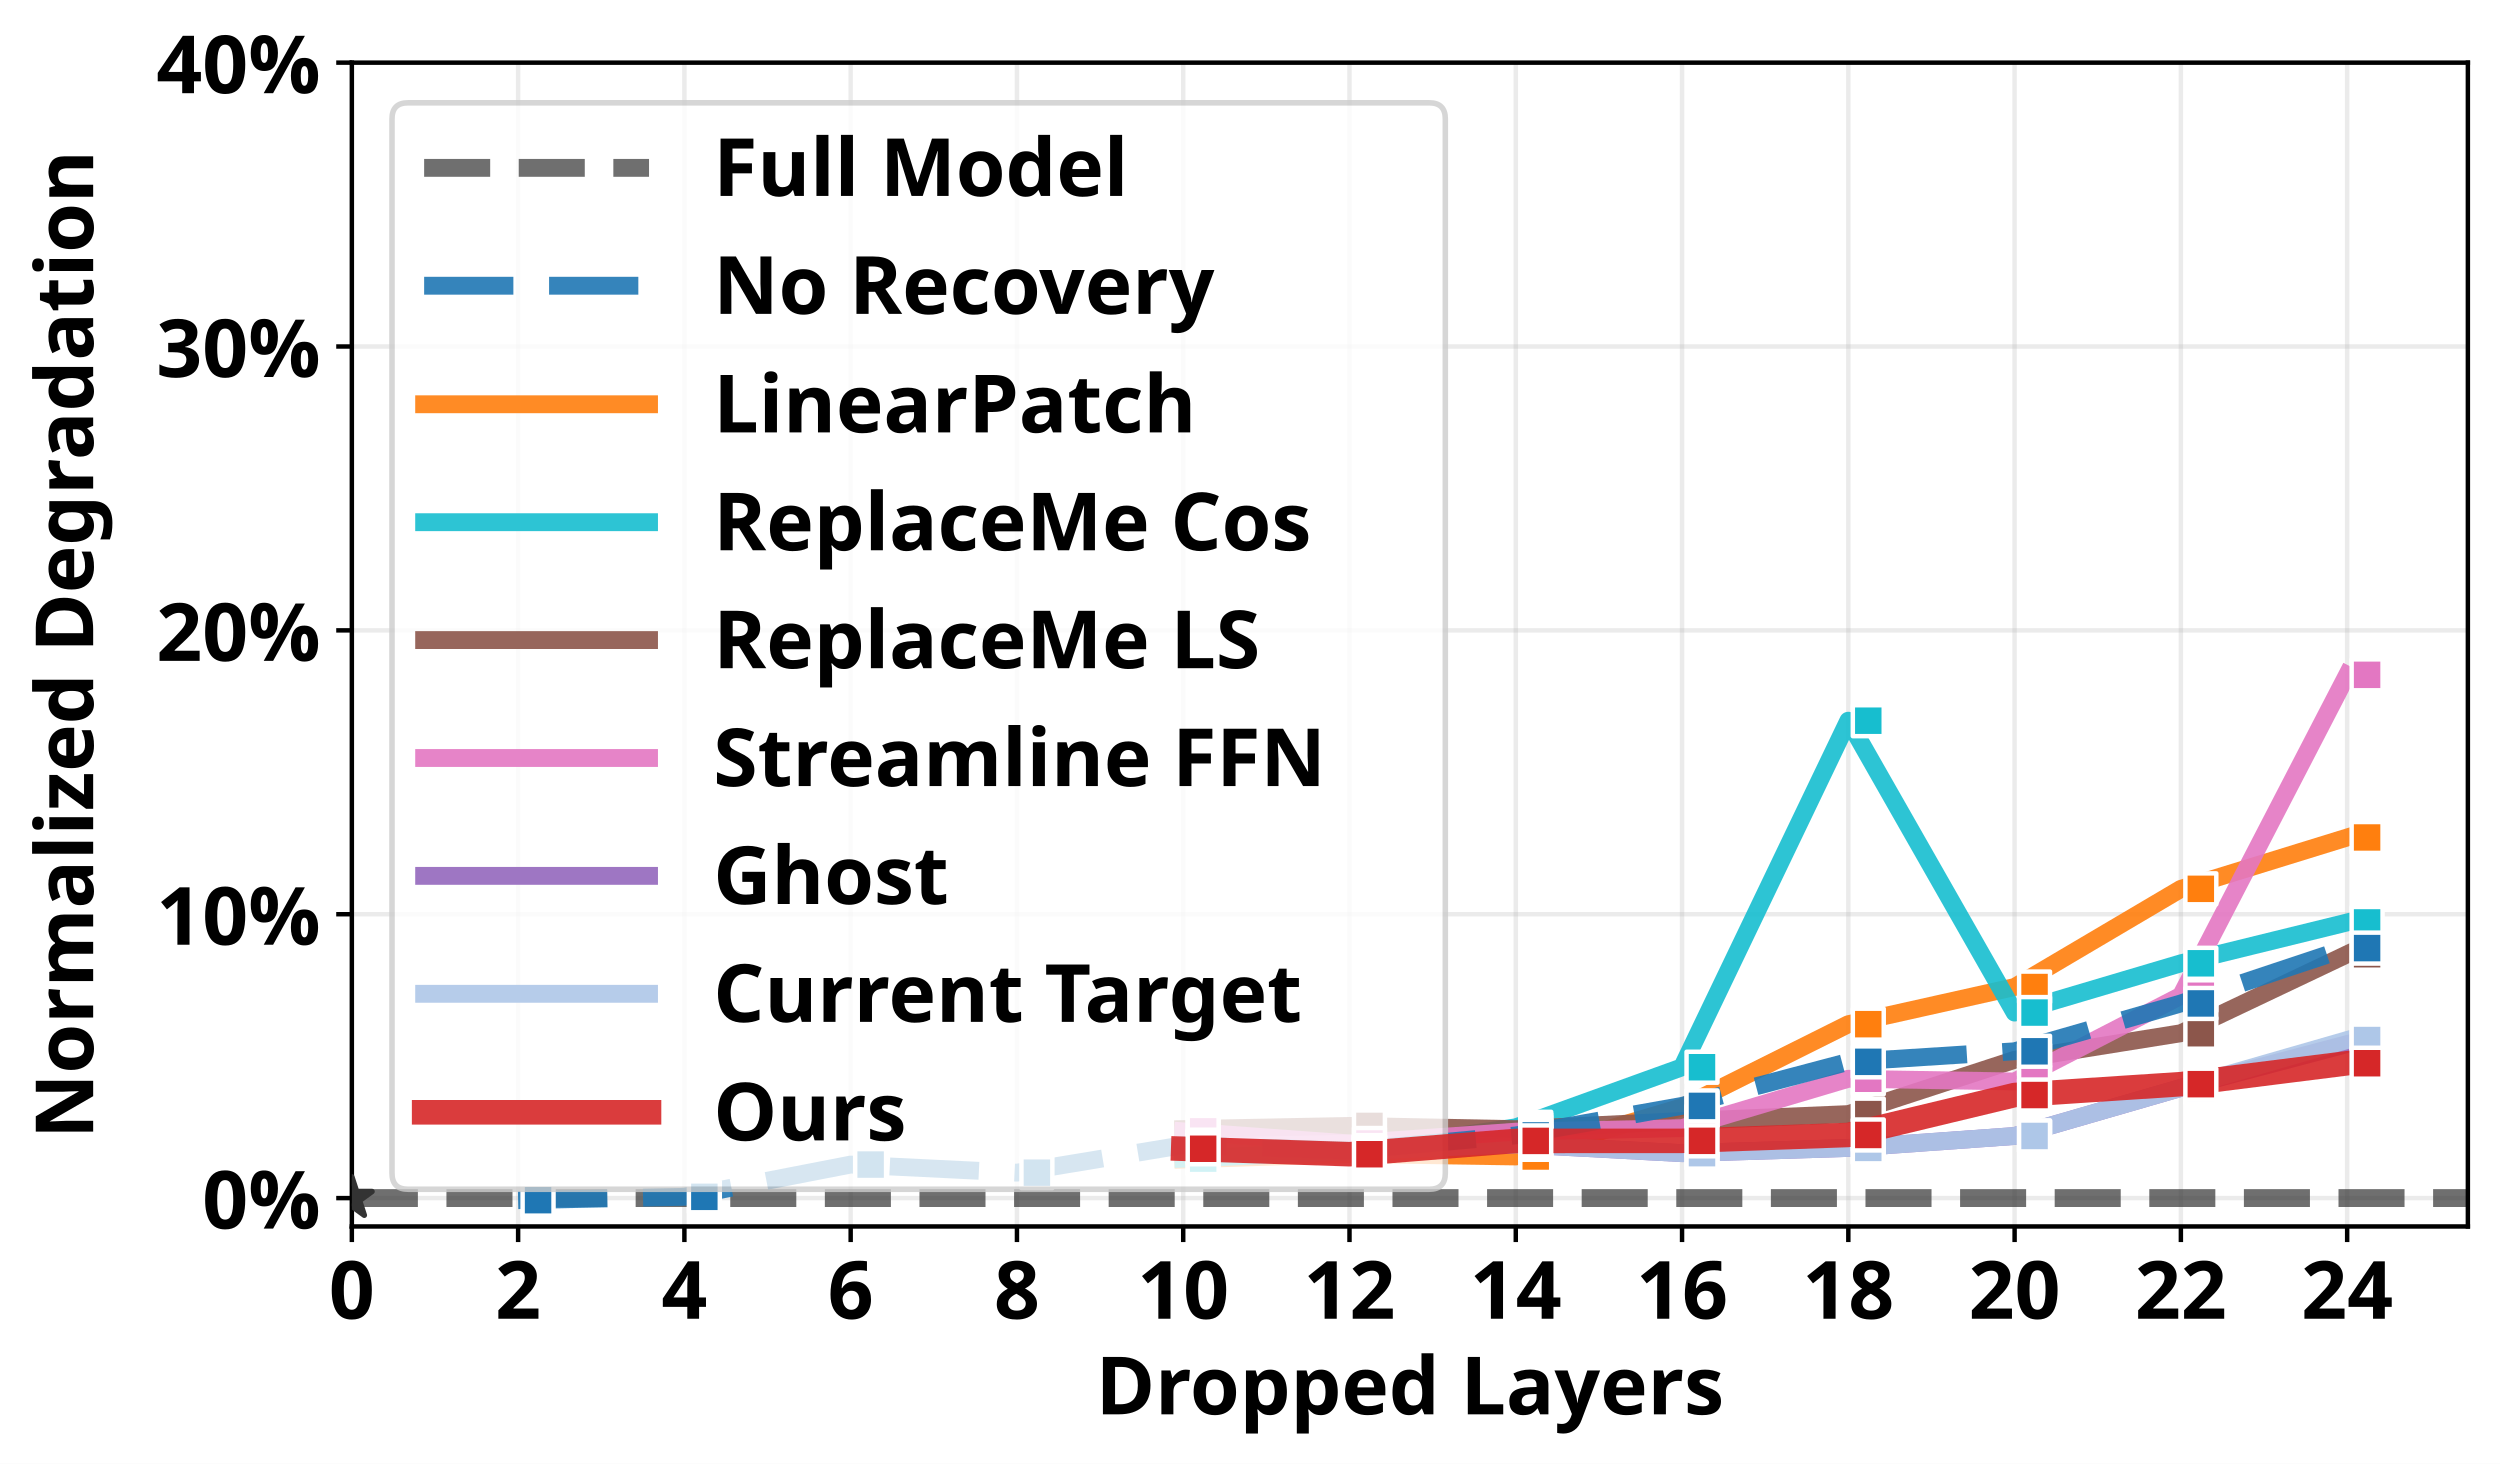
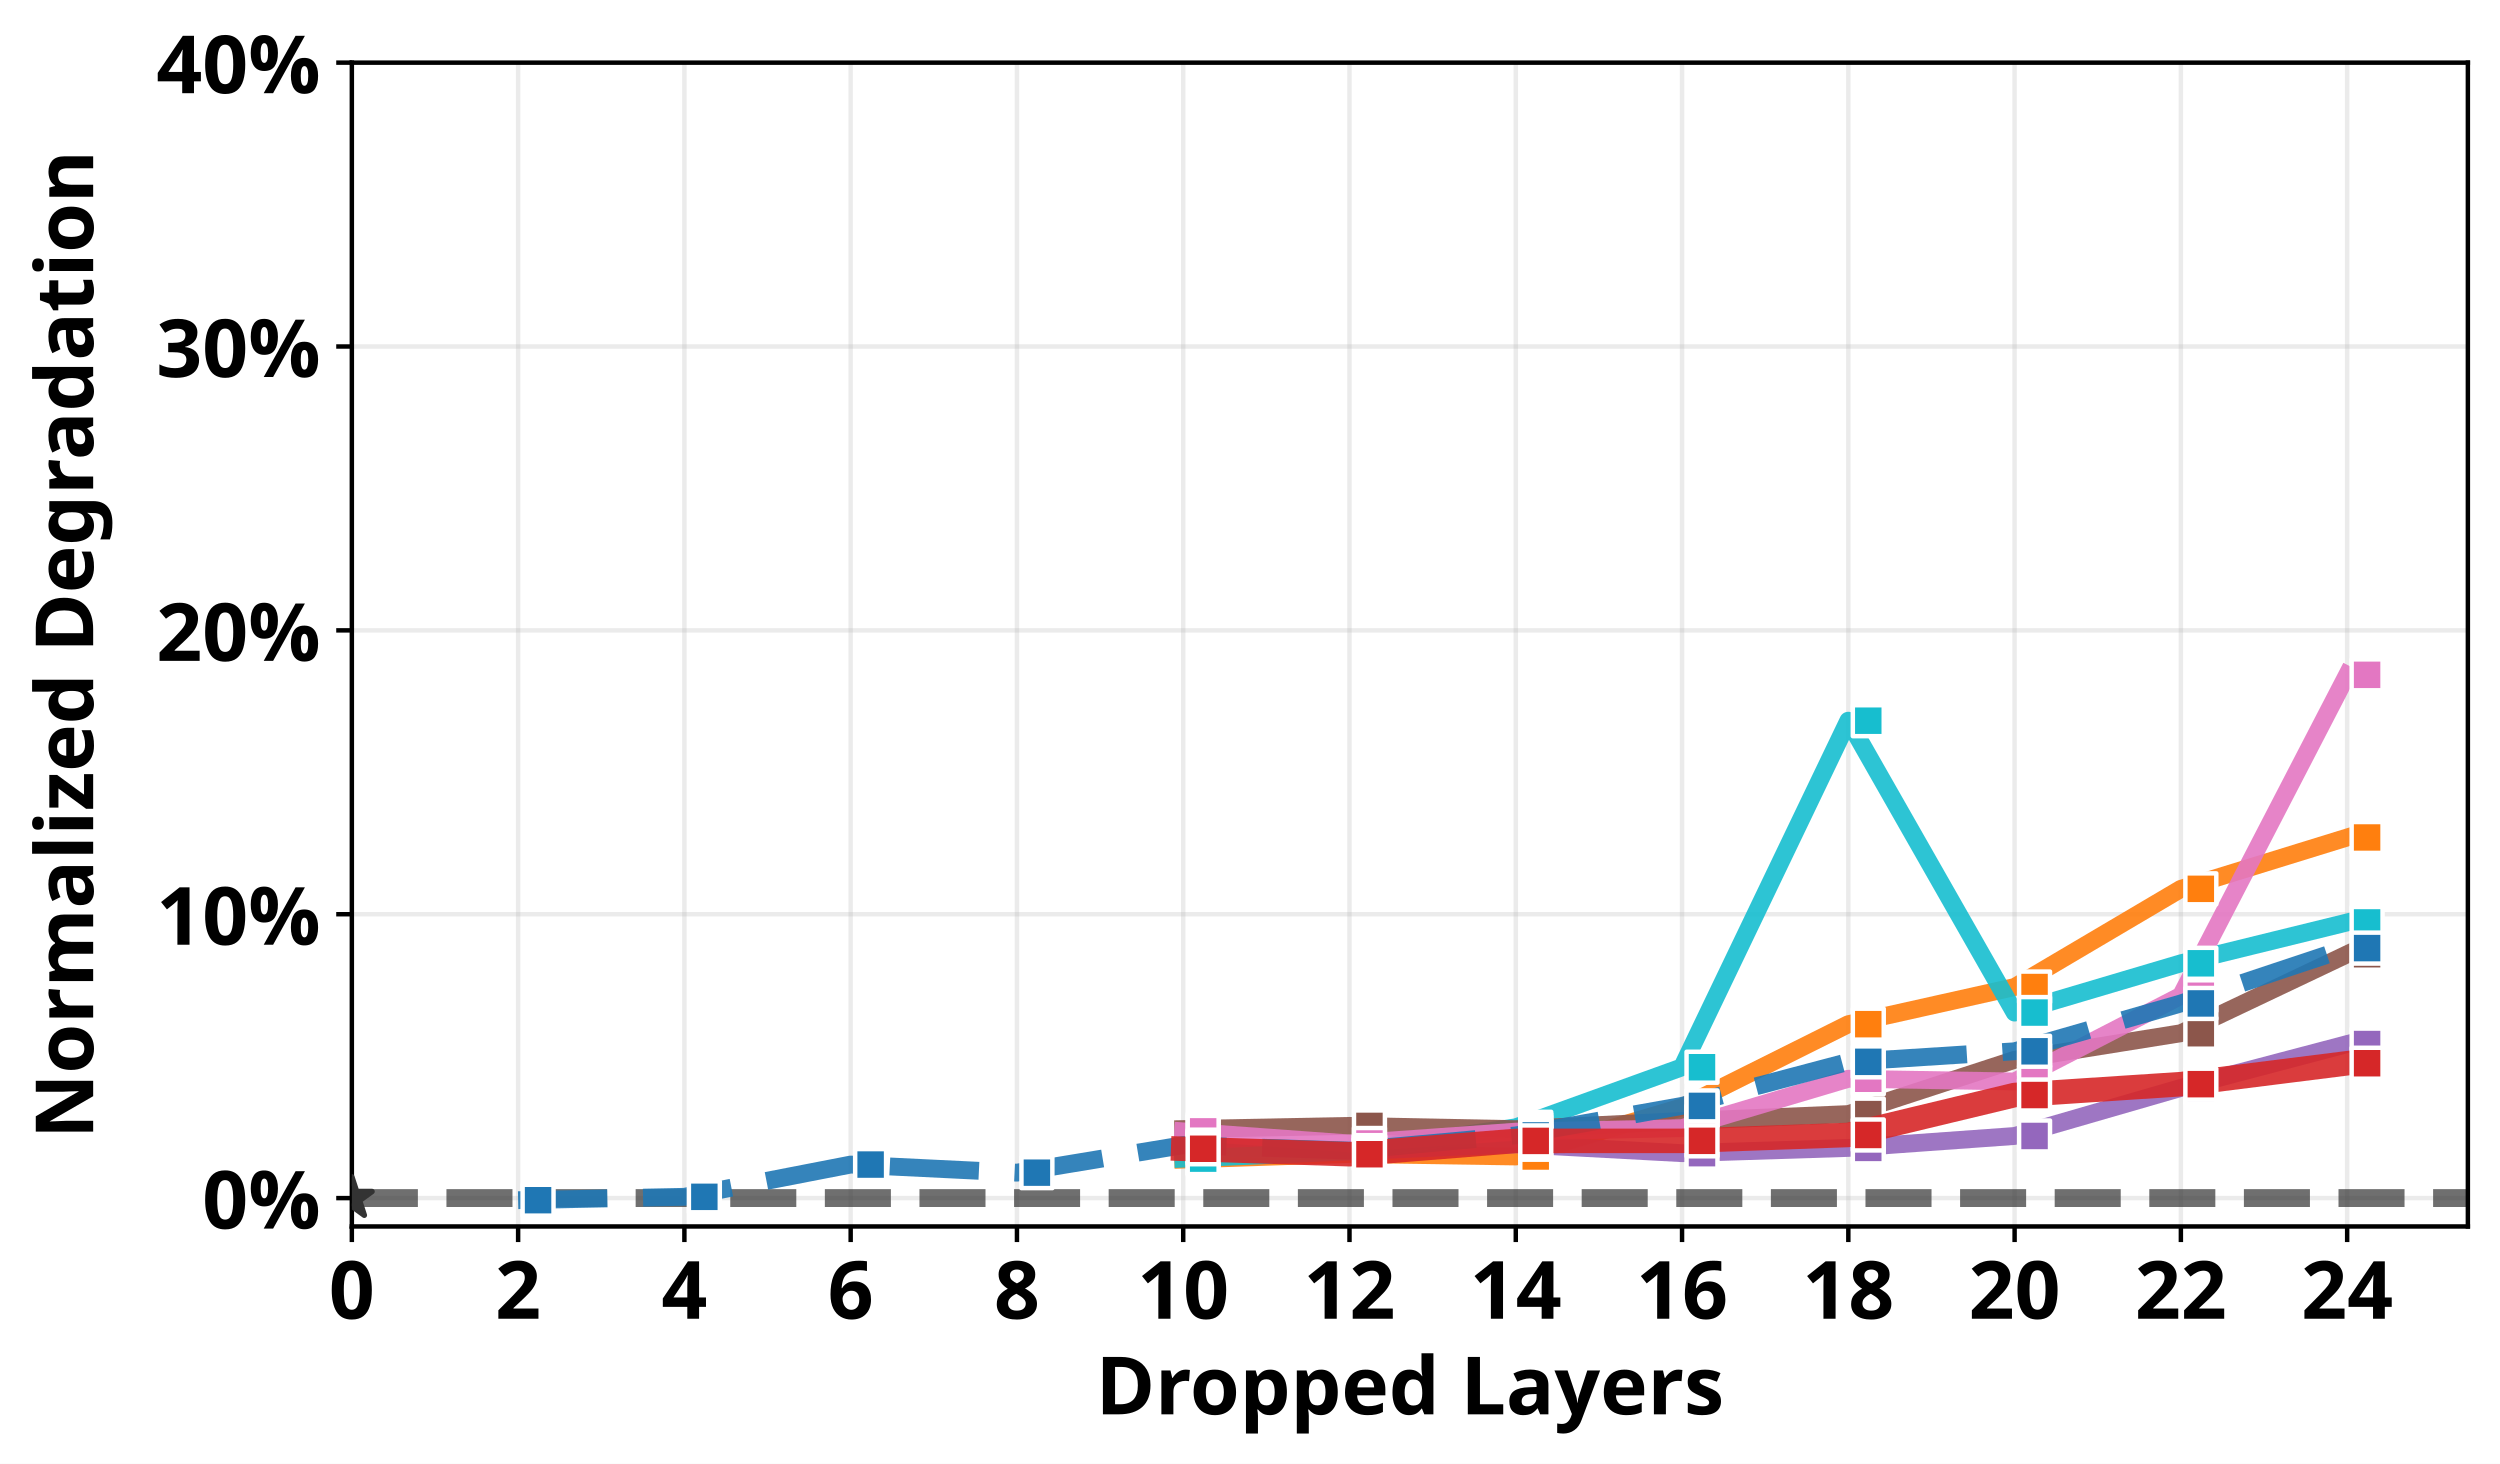
<svg xmlns="http://www.w3.org/2000/svg" xmlns:xlink="http://www.w3.org/1999/xlink" width="560.238pt" height="328.026pt" viewBox="0 0 560.238 328.026" version="1.1">
  <defs>
    <style type="text/css">*{stroke-linejoin: round; stroke-linecap: butt}</style>
  </defs>
  <g id="figure_1">
    <g id="patch_1">
      <path d="M 0 328.026  L 560.238 328.026  L 560.238 0  L 0 0  z " style="fill: #ffffff" />
    </g>
    <g id="axes_1">
      <g id="patch_2">
        <path d="M 78.846 274.844  L 553.038 274.844  L 553.038 14.039  L 78.846 14.039  z " style="fill: #ffffff" />
      </g>
      <g id="matplotlib.axis_1">
        <g id="xtick_1">
          <g id="line2d_1">
            <path d="M 78.846 274.844  L 78.846 14.039  " clip-path="url(#p412090cc4a)" style="fill: none; stroke: #b0b0b0; stroke-opacity: 0.25; stroke-linecap: square" />
          </g>
          <g id="line2d_2">
            <defs>
              <path id="ma347f9711c" d="M 0 0  L 0 3.5  " style="stroke: #000000" />
            </defs>
            <g>
              <use xlink:href="#ma347f9711c" x="78.846" y="274.844" style="stroke: #000000" />
            </g>
          </g>
          <g id="text_1">
            <text style="font: 700 18px 'sans-serif'; text-anchor: middle" x="78.846" y="295.521" transform="rotate(-0, 78.84594, 295.5214)">0</text>
          </g>
        </g>
        <g id="xtick_2">
          <g id="line2d_3">
            <path d="M 116.108 274.844  L 116.108 14.039  " clip-path="url(#p412090cc4a)" style="fill: none; stroke: #b0b0b0; stroke-opacity: 0.25; stroke-linecap: square" />
          </g>
          <g id="line2d_4">
            <g>
              <use xlink:href="#ma347f9711c" x="116.108" y="274.844" style="stroke: #000000" />
            </g>
          </g>
          <g id="text_2">
            <text style="font: 700 18px 'sans-serif'; text-anchor: middle" x="116.108" y="295.521" transform="rotate(-0, 116.1076, 295.5214)">2</text>
          </g>
        </g>
        <g id="xtick_3">
          <g id="line2d_5">
            <path d="M 153.369 274.844  L 153.369 14.039  " clip-path="url(#p412090cc4a)" style="fill: none; stroke: #b0b0b0; stroke-opacity: 0.25; stroke-linecap: square" />
          </g>
          <g id="line2d_6">
            <g>
              <use xlink:href="#ma347f9711c" x="153.369" y="274.844" style="stroke: #000000" />
            </g>
          </g>
          <g id="text_3">
            <text style="font: 700 18px 'sans-serif'; text-anchor: middle" x="153.369" y="295.521" transform="rotate(-0, 153.3693, 295.5214)">4</text>
          </g>
        </g>
        <g id="xtick_4">
          <g id="line2d_7">
            <path d="M 190.631 274.844  L 190.631 14.039  " clip-path="url(#p412090cc4a)" style="fill: none; stroke: #b0b0b0; stroke-opacity: 0.25; stroke-linecap: square" />
          </g>
          <g id="line2d_8">
            <g>
              <use xlink:href="#ma347f9711c" x="190.631" y="274.844" style="stroke: #000000" />
            </g>
          </g>
          <g id="text_4">
            <text style="font: 700 18px 'sans-serif'; text-anchor: middle" x="190.631" y="295.521" transform="rotate(-0, 190.6309, 295.5214)">6</text>
          </g>
        </g>
        <g id="xtick_5">
          <g id="line2d_9">
            <path d="M 227.893 274.844  L 227.893 14.039  " clip-path="url(#p412090cc4a)" style="fill: none; stroke: #b0b0b0; stroke-opacity: 0.25; stroke-linecap: square" />
          </g>
          <g id="line2d_10">
            <g>
              <use xlink:href="#ma347f9711c" x="227.893" y="274.844" style="stroke: #000000" />
            </g>
          </g>
          <g id="text_5">
            <text style="font: 700 18px 'sans-serif'; text-anchor: middle" x="227.893" y="295.521" transform="rotate(-0, 227.8926, 295.5214)">8</text>
          </g>
        </g>
        <g id="xtick_6">
          <g id="line2d_11">
            <path d="M 265.154 274.844  L 265.154 14.039  " clip-path="url(#p412090cc4a)" style="fill: none; stroke: #b0b0b0; stroke-opacity: 0.25; stroke-linecap: square" />
          </g>
          <g id="line2d_12">
            <g>
              <use xlink:href="#ma347f9711c" x="265.154" y="274.844" style="stroke: #000000" />
            </g>
          </g>
          <g id="text_6">
            <text style="font: 700 18px 'sans-serif'; text-anchor: middle" x="265.154" y="295.521" transform="rotate(-0, 265.1543, 295.5214)">10</text>
          </g>
        </g>
        <g id="xtick_7">
          <g id="line2d_13">
            <path d="M 302.416 274.844  L 302.416 14.039  " clip-path="url(#p412090cc4a)" style="fill: none; stroke: #b0b0b0; stroke-opacity: 0.25; stroke-linecap: square" />
          </g>
          <g id="line2d_14">
            <g>
              <use xlink:href="#ma347f9711c" x="302.416" y="274.844" style="stroke: #000000" />
            </g>
          </g>
          <g id="text_7">
            <text style="font: 700 18px 'sans-serif'; text-anchor: middle" x="302.416" y="295.521" transform="rotate(-0, 302.416, 295.5214)">12</text>
          </g>
        </g>
        <g id="xtick_8">
          <g id="line2d_15">
            <path d="M 339.678 274.844  L 339.678 14.039  " clip-path="url(#p412090cc4a)" style="fill: none; stroke: #b0b0b0; stroke-opacity: 0.25; stroke-linecap: square" />
          </g>
          <g id="line2d_16">
            <g>
              <use xlink:href="#ma347f9711c" x="339.678" y="274.844" style="stroke: #000000" />
            </g>
          </g>
          <g id="text_8">
            <text style="font: 700 18px 'sans-serif'; text-anchor: middle" x="339.678" y="295.521" transform="rotate(-0, 339.6776, 295.5214)">14</text>
          </g>
        </g>
        <g id="xtick_9">
          <g id="line2d_17">
            <path d="M 376.939 274.844  L 376.939 14.039  " clip-path="url(#p412090cc4a)" style="fill: none; stroke: #b0b0b0; stroke-opacity: 0.25; stroke-linecap: square" />
          </g>
          <g id="line2d_18">
            <g>
              <use xlink:href="#ma347f9711c" x="376.939" y="274.844" style="stroke: #000000" />
            </g>
          </g>
          <g id="text_9">
            <text style="font: 700 18px 'sans-serif'; text-anchor: middle" x="376.939" y="295.521" transform="rotate(-0, 376.9393, 295.5214)">16</text>
          </g>
        </g>
        <g id="xtick_10">
          <g id="line2d_19">
            <path d="M 414.201 274.844  L 414.201 14.039  " clip-path="url(#p412090cc4a)" style="fill: none; stroke: #b0b0b0; stroke-opacity: 0.25; stroke-linecap: square" />
          </g>
          <g id="line2d_20">
            <g>
              <use xlink:href="#ma347f9711c" x="414.201" y="274.844" style="stroke: #000000" />
            </g>
          </g>
          <g id="text_10">
            <text style="font: 700 18px 'sans-serif'; text-anchor: middle" x="414.201" y="295.521" transform="rotate(-0, 414.201, 295.5214)">18</text>
          </g>
        </g>
        <g id="xtick_11">
          <g id="line2d_21">
            <path d="M 451.463 274.844  L 451.463 14.039  " clip-path="url(#p412090cc4a)" style="fill: none; stroke: #b0b0b0; stroke-opacity: 0.25; stroke-linecap: square" />
          </g>
          <g id="line2d_22">
            <g>
              <use xlink:href="#ma347f9711c" x="451.463" y="274.844" style="stroke: #000000" />
            </g>
          </g>
          <g id="text_11">
            <text style="font: 700 18px 'sans-serif'; text-anchor: middle" x="451.463" y="295.521" transform="rotate(-0, 451.4626, 295.5214)">20</text>
          </g>
        </g>
        <g id="xtick_12">
          <g id="line2d_23">
            <path d="M 488.724 274.844  L 488.724 14.039  " clip-path="url(#p412090cc4a)" style="fill: none; stroke: #b0b0b0; stroke-opacity: 0.25; stroke-linecap: square" />
          </g>
          <g id="line2d_24">
            <g>
              <use xlink:href="#ma347f9711c" x="488.724" y="274.844" style="stroke: #000000" />
            </g>
          </g>
          <g id="text_12">
            <text style="font: 700 18px 'sans-serif'; text-anchor: middle" x="488.724" y="295.521" transform="rotate(-0, 488.7243, 295.5214)">22</text>
          </g>
        </g>
        <g id="xtick_13">
          <g id="line2d_25">
            <path d="M 525.986 274.844  L 525.986 14.039  " clip-path="url(#p412090cc4a)" style="fill: none; stroke: #b0b0b0; stroke-opacity: 0.25; stroke-linecap: square" />
          </g>
          <g id="line2d_26">
            <g>
              <use xlink:href="#ma347f9711c" x="525.986" y="274.844" style="stroke: #000000" />
            </g>
          </g>
          <g id="text_13">
            <text style="font: 700 18px 'sans-serif'; text-anchor: middle" x="525.986" y="295.521" transform="rotate(-0, 525.986, 295.5214)">24</text>
          </g>
        </g>
        <g id="text_14">
          <text style="font: 700 18px 'sans-serif'; text-anchor: middle" x="315.942" y="316.942" transform="rotate(-0, 315.9419, 316.942)">Dropped Layers</text>
        </g>
      </g>
      <g id="matplotlib.axis_2">
        <g id="ytick_1">
          <g id="line2d_27">
            <path d="M 78.846 268.483  L 553.038 268.483  " clip-path="url(#p412090cc4a)" style="fill: none; stroke: #b0b0b0; stroke-opacity: 0.25; stroke-linecap: square" />
          </g>
          <g id="line2d_28">
            <defs>
              <path id="m7d3bba7b47" d="M 0 0  L -3.5 0  " style="stroke: #000000" />
            </defs>
            <g>
              <use xlink:href="#m7d3bba7b47" x="78.846" y="268.483" style="stroke: #000000" />
            </g>
          </g>
          <g id="text_15">
            <text style="font: 700 18px 'sans-serif'; text-anchor: end" x="71.846" y="275.322" transform="rotate(-0, 71.84594, 275.322)">0%</text>
          </g>
        </g>
        <g id="ytick_2">
          <g id="line2d_29">
            <path d="M 78.846 204.872  L 553.038 204.872  " clip-path="url(#p412090cc4a)" style="fill: none; stroke: #b0b0b0; stroke-opacity: 0.25; stroke-linecap: square" />
          </g>
          <g id="line2d_30">
            <g>
              <use xlink:href="#m7d3bba7b47" x="78.846" y="204.872" style="stroke: #000000" />
            </g>
          </g>
          <g id="text_16">
            <text style="font: 700 18px 'sans-serif'; text-anchor: end" x="71.846" y="211.711" transform="rotate(-0, 71.84594, 211.7108)">10%</text>
          </g>
        </g>
        <g id="ytick_3">
          <g id="line2d_31">
            <path d="M 78.846 141.261  L 553.038 141.261  " clip-path="url(#p412090cc4a)" style="fill: none; stroke: #b0b0b0; stroke-opacity: 0.25; stroke-linecap: square" />
          </g>
          <g id="line2d_32">
            <g>
              <use xlink:href="#m7d3bba7b47" x="78.846" y="141.261" style="stroke: #000000" />
            </g>
          </g>
          <g id="text_17">
            <text style="font: 700 18px 'sans-serif'; text-anchor: end" x="71.846" y="148.1" transform="rotate(-0, 71.84594, 148.0996)">20%</text>
          </g>
        </g>
        <g id="ytick_4">
          <g id="line2d_33">
            <path d="M 78.846 77.65  L 553.038 77.65  " clip-path="url(#p412090cc4a)" style="fill: none; stroke: #b0b0b0; stroke-opacity: 0.25; stroke-linecap: square" />
          </g>
          <g id="line2d_34">
            <g>
              <use xlink:href="#m7d3bba7b47" x="78.846" y="77.65" style="stroke: #000000" />
            </g>
          </g>
          <g id="text_18">
            <text style="font: 700 18px 'sans-serif'; text-anchor: end" x="71.846" y="84.488" transform="rotate(-0, 71.84594, 84.48838)">30%</text>
          </g>
        </g>
        <g id="ytick_5">
          <g id="line2d_35">
            <path d="M 78.846 14.039  L 553.038 14.039  " clip-path="url(#p412090cc4a)" style="fill: none; stroke: #b0b0b0; stroke-opacity: 0.25; stroke-linecap: square" />
          </g>
          <g id="line2d_36">
            <g>
              <use xlink:href="#m7d3bba7b47" x="78.846" y="14.039" style="stroke: #000000" />
            </g>
          </g>
          <g id="text_19">
            <text style="font: 700 18px 'sans-serif'; text-anchor: end" x="71.846" y="20.877" transform="rotate(-0, 71.84594, 20.87719)">40%</text>
          </g>
        </g>
        <g id="text_20">
          <text style="font: 700 18px 'sans-serif'; text-anchor: middle" x="20.877" y="144.441" transform="rotate(-90, 20.87719, 144.4414)">Normalized Degradation</text>
        </g>
      </g>
      <g id="dashboard-line-0-0">
        <path d="M 78.846 268.483  L 553.038 268.483  " clip-path="url(#p412090cc4a)" style="fill: none; stroke-dasharray: 14.8,6.4; stroke-dashoffset: 0; stroke: #333333; stroke-opacity: 0.7; stroke-width: 4" />
      </g>
      <g id="dashboard-line-0-1">
        <path d="M 265.154 259.851  L 302.416 258.607  L 339.678 259.161  L 376.939 248.12  L 414.201 229.515  L 451.463 221.187  L 488.724 199.186  L 525.986 187.672  " clip-path="url(#p412090cc4a)" style="fill: none; stroke: #ff7f0e; stroke-opacity: 0.9; stroke-width: 4; stroke-linecap: square" />
      </g>
      <g id="dashboard-line-0-2">
        <path d="M 265.154 256.982  L 302.416 258.033  L 339.678 256.415  L 376.939 258.423  L 414.201 257.245  L 451.463 254.569  L 488.724 243.79  L 525.986 233.968  " clip-path="url(#p412090cc4a)" style="fill: none; stroke: #9467bd; stroke-opacity: 0.9; stroke-width: 4; stroke-linecap: square" />
      </g>
-       <g id="dashboard-line-0-3">
-         <path d="M 265.154 256.982  L 302.416 258.033  L 339.678 256.415  L 376.939 258.423  L 414.201 257.245  L 451.463 254.569  L 488.724 243.79  L 525.986 233.061  " clip-path="url(#p412090cc4a)" style="fill: none; stroke: #aec7e8; stroke-opacity: 0.9; stroke-width: 4; stroke-linecap: square" />
-       </g>
      <g id="dashboard-line-0-5">
        <path d="M 265.154 259.65  L 302.416 258.02  L 339.678 252.622  L 376.939 239.166  L 414.201 161.506  L 451.463 226.914  L 488.724 215.869  L 525.986 206.713  " clip-path="url(#p412090cc4a)" style="fill: none; stroke: #17becf; stroke-opacity: 0.9; stroke-width: 4; stroke-linecap: square" />
      </g>
      <g id="dashboard-line-0-6">
        <path d="M 265.154 253.023  L 302.416 252.304  L 339.678 253.038  L 376.939 251.215  L 414.201 249.662  L 451.463 237.498  L 488.724 231.538  L 525.986 213.844  " clip-path="url(#p412090cc4a)" style="fill: none; stroke: #8c564b; stroke-opacity: 0.9; stroke-width: 4; stroke-linecap: square" />
      </g>
      <g id="dashboard-line-0-7">
        <path d="M 265.154 253.535  L 302.416 256.246  L 339.678 253.597  L 376.939 252.812  L 414.201 241.743  L 451.463 242.353  L 488.724 223.151  L 525.986 151.23  " clip-path="url(#p412090cc4a)" style="fill: none; stroke: #e377c2; stroke-opacity: 0.9; stroke-width: 4; stroke-linecap: square" />
      </g>
      <g id="patch_3">
        <path d="M 78.846 274.844  L 78.846 14.039  " style="fill: none; stroke: #000000; stroke-linejoin: miter; stroke-linecap: square" />
      </g>
      <g id="patch_4">
        <path d="M 553.038 274.844  L 553.038 14.039  " style="fill: none; stroke: #000000; stroke-linejoin: miter; stroke-linecap: square" />
      </g>
      <g id="patch_5">
        <path d="M 78.846 274.844  L 553.038 274.844  " style="fill: none; stroke: #000000; stroke-linejoin: miter; stroke-linecap: square" />
      </g>
      <g id="patch_6">
        <path d="M 78.846 14.039  L 553.038 14.039  " style="fill: none; stroke: #000000; stroke-linejoin: miter; stroke-linecap: square" />
      </g>
      <g id="dashboard-line-0-8">
        <path d="M 116.108 268.958  L 153.369 268.2  L 190.631 260.971  L 227.893 262.788  L 265.154 256.622  L 302.416 257.845  L 339.678 254.447  L 376.939 247.821  L 414.201 237.956  L 451.463 235.586  L 488.724 224.865  L 525.986 212.463  " clip-path="url(#p412090cc4a)" style="fill: none; stroke-dasharray: 20,8; stroke-dashoffset: 0; stroke: #1f77b4; stroke-opacity: 0.9; stroke-width: 4" />
      </g>
      <g id="PathCollection_1">
        <defs>
          <path id="m68528aa670" d="M 0 -4.743  L -1.065 -1.466  L -4.511 -1.466  L -1.723 0.56  L -2.788 3.838  L -0 1.812  L 2.788 3.838  L 1.723 0.56  L 4.511 -1.466  L 1.065 -1.466  z " style="stroke: #333333; stroke-width: 1.25" />
        </defs>
        <g clip-path="url(#p412090cc4a)">
          <use xlink:href="#m68528aa670" x="78.846" y="268.483" style="fill: #333333; stroke: #333333; stroke-width: 1.25" />
        </g>
      </g>
      <g id="PathCollection_2">
        <defs>
          <path id="m52bfd63ff0" d="M -3.464 3.464  L 3.464 3.464  L 3.464 -3.464  L -3.464 -3.464  z " style="stroke: #ffffff" />
        </defs>
        <g clip-path="url(#p412090cc4a)">
          <use xlink:href="#m52bfd63ff0" x="269.626" y="259.851" style="fill: #ff7f0e; stroke: #ffffff" />
          <use xlink:href="#m52bfd63ff0" x="306.887" y="258.607" style="fill: #ff7f0e; stroke: #ffffff" />
          <use xlink:href="#m52bfd63ff0" x="344.149" y="259.161" style="fill: #ff7f0e; stroke: #ffffff" />
          <use xlink:href="#m52bfd63ff0" x="381.411" y="248.12" style="fill: #ff7f0e; stroke: #ffffff" />
          <use xlink:href="#m52bfd63ff0" x="418.672" y="229.515" style="fill: #ff7f0e; stroke: #ffffff" />
          <use xlink:href="#m52bfd63ff0" x="455.934" y="221.187" style="fill: #ff7f0e; stroke: #ffffff" />
          <use xlink:href="#m52bfd63ff0" x="493.196" y="199.186" style="fill: #ff7f0e; stroke: #ffffff" />
          <use xlink:href="#m52bfd63ff0" x="530.457" y="187.672" style="fill: #ff7f0e; stroke: #ffffff" />
        </g>
      </g>
      <g id="PathCollection_3">
        <defs>
          <path id="mc00001ec97" d="M -3.464 3.464  L 3.464 3.464  L 3.464 -3.464  L -3.464 -3.464  z " style="stroke: #ffffff" />
        </defs>
        <g clip-path="url(#p412090cc4a)">
          <use xlink:href="#mc00001ec97" x="269.626" y="256.982" style="fill: #9467bd; stroke: #ffffff" />
          <use xlink:href="#mc00001ec97" x="306.887" y="258.033" style="fill: #9467bd; stroke: #ffffff" />
          <use xlink:href="#mc00001ec97" x="344.149" y="256.415" style="fill: #9467bd; stroke: #ffffff" />
          <use xlink:href="#mc00001ec97" x="381.411" y="258.423" style="fill: #9467bd; stroke: #ffffff" />
          <use xlink:href="#mc00001ec97" x="418.672" y="257.245" style="fill: #9467bd; stroke: #ffffff" />
          <use xlink:href="#mc00001ec97" x="455.934" y="254.569" style="fill: #9467bd; stroke: #ffffff" />
          <use xlink:href="#mc00001ec97" x="493.196" y="243.79" style="fill: #9467bd; stroke: #ffffff" />
          <use xlink:href="#mc00001ec97" x="530.457" y="233.968" style="fill: #9467bd; stroke: #ffffff" />
-         </g>
-       </g>
-       <g id="PathCollection_4">
-         <defs>
-           <path id="me363b71083" d="M -3.464 3.464  L 3.464 3.464  L 3.464 -3.464  L -3.464 -3.464  z " style="stroke: #ffffff" />
-         </defs>
-         <g clip-path="url(#p412090cc4a)">
-           <use xlink:href="#me363b71083" x="269.626" y="256.982" style="fill: #aec7e8; stroke: #ffffff" />
-           <use xlink:href="#me363b71083" x="306.887" y="258.033" style="fill: #aec7e8; stroke: #ffffff" />
-           <use xlink:href="#me363b71083" x="344.149" y="256.415" style="fill: #aec7e8; stroke: #ffffff" />
-           <use xlink:href="#me363b71083" x="381.411" y="258.423" style="fill: #aec7e8; stroke: #ffffff" />
-           <use xlink:href="#me363b71083" x="418.672" y="257.245" style="fill: #aec7e8; stroke: #ffffff" />
-           <use xlink:href="#me363b71083" x="455.934" y="254.569" style="fill: #aec7e8; stroke: #ffffff" />
-           <use xlink:href="#me363b71083" x="493.196" y="243.79" style="fill: #aec7e8; stroke: #ffffff" />
-           <use xlink:href="#me363b71083" x="530.457" y="233.061" style="fill: #aec7e8; stroke: #ffffff" />
        </g>
      </g>
      <g id="PathCollection_5">
        <defs>
          <path id="m516e951f52" d="M -3.464 3.464  L 3.464 3.464  L 3.464 -3.464  L -3.464 -3.464  z " style="stroke: #ffffff" />
        </defs>
        <g clip-path="url(#p412090cc4a)">
          <use xlink:href="#m516e951f52" x="269.626" y="259.65" style="fill: #17becf; stroke: #ffffff" />
          <use xlink:href="#m516e951f52" x="306.887" y="258.02" style="fill: #17becf; stroke: #ffffff" />
          <use xlink:href="#m516e951f52" x="344.149" y="252.622" style="fill: #17becf; stroke: #ffffff" />
          <use xlink:href="#m516e951f52" x="381.411" y="239.166" style="fill: #17becf; stroke: #ffffff" />
          <use xlink:href="#m516e951f52" x="418.672" y="161.506" style="fill: #17becf; stroke: #ffffff" />
          <use xlink:href="#m516e951f52" x="455.934" y="226.914" style="fill: #17becf; stroke: #ffffff" />
          <use xlink:href="#m516e951f52" x="493.196" y="215.869" style="fill: #17becf; stroke: #ffffff" />
          <use xlink:href="#m516e951f52" x="530.457" y="206.713" style="fill: #17becf; stroke: #ffffff" />
        </g>
      </g>
      <g id="PathCollection_6">
        <defs>
          <path id="m9f866f8e9c" d="M -3.464 3.464  L 3.464 3.464  L 3.464 -3.464  L -3.464 -3.464  z " style="stroke: #ffffff" />
        </defs>
        <g clip-path="url(#p412090cc4a)">
          <use xlink:href="#m9f866f8e9c" x="269.626" y="253.023" style="fill: #8c564b; stroke: #ffffff" />
          <use xlink:href="#m9f866f8e9c" x="306.887" y="252.304" style="fill: #8c564b; stroke: #ffffff" />
          <use xlink:href="#m9f866f8e9c" x="344.149" y="253.038" style="fill: #8c564b; stroke: #ffffff" />
          <use xlink:href="#m9f866f8e9c" x="381.411" y="251.215" style="fill: #8c564b; stroke: #ffffff" />
          <use xlink:href="#m9f866f8e9c" x="418.672" y="249.662" style="fill: #8c564b; stroke: #ffffff" />
          <use xlink:href="#m9f866f8e9c" x="455.934" y="237.498" style="fill: #8c564b; stroke: #ffffff" />
          <use xlink:href="#m9f866f8e9c" x="493.196" y="231.538" style="fill: #8c564b; stroke: #ffffff" />
          <use xlink:href="#m9f866f8e9c" x="530.457" y="213.844" style="fill: #8c564b; stroke: #ffffff" />
        </g>
      </g>
      <g id="PathCollection_7">
        <defs>
          <path id="m09d827b1b0" d="M -3.464 3.464  L 3.464 3.464  L 3.464 -3.464  L -3.464 -3.464  z " style="stroke: #ffffff" />
        </defs>
        <g clip-path="url(#p412090cc4a)">
          <use xlink:href="#m09d827b1b0" x="269.626" y="253.535" style="fill: #e377c2; stroke: #ffffff" />
          <use xlink:href="#m09d827b1b0" x="306.887" y="256.246" style="fill: #e377c2; stroke: #ffffff" />
          <use xlink:href="#m09d827b1b0" x="344.149" y="253.597" style="fill: #e377c2; stroke: #ffffff" />
          <use xlink:href="#m09d827b1b0" x="381.411" y="252.812" style="fill: #e377c2; stroke: #ffffff" />
          <use xlink:href="#m09d827b1b0" x="418.672" y="241.743" style="fill: #e377c2; stroke: #ffffff" />
          <use xlink:href="#m09d827b1b0" x="455.934" y="242.353" style="fill: #e377c2; stroke: #ffffff" />
          <use xlink:href="#m09d827b1b0" x="493.196" y="223.151" style="fill: #e377c2; stroke: #ffffff" />
          <use xlink:href="#m09d827b1b0" x="530.457" y="151.23" style="fill: #e377c2; stroke: #ffffff" />
        </g>
      </g>
      <g id="PathCollection_8">
        <defs>
          <path id="md38c366a82" d="M -3.464 3.464  L 3.464 3.464  L 3.464 -3.464  L -3.464 -3.464  z " style="stroke: #ffffff" />
        </defs>
        <g clip-path="url(#p412090cc4a)">
          <use xlink:href="#md38c366a82" x="120.579" y="268.958" style="fill: #1f77b4; stroke: #ffffff" />
          <use xlink:href="#md38c366a82" x="157.841" y="268.2" style="fill: #1f77b4; stroke: #ffffff" />
          <use xlink:href="#md38c366a82" x="195.102" y="260.971" style="fill: #1f77b4; stroke: #ffffff" />
          <use xlink:href="#md38c366a82" x="232.364" y="262.788" style="fill: #1f77b4; stroke: #ffffff" />
          <use xlink:href="#md38c366a82" x="269.626" y="256.622" style="fill: #1f77b4; stroke: #ffffff" />
          <use xlink:href="#md38c366a82" x="306.887" y="257.845" style="fill: #1f77b4; stroke: #ffffff" />
          <use xlink:href="#md38c366a82" x="344.149" y="254.447" style="fill: #1f77b4; stroke: #ffffff" />
          <use xlink:href="#md38c366a82" x="381.411" y="247.821" style="fill: #1f77b4; stroke: #ffffff" />
          <use xlink:href="#md38c366a82" x="418.672" y="237.956" style="fill: #1f77b4; stroke: #ffffff" />
          <use xlink:href="#md38c366a82" x="455.934" y="235.586" style="fill: #1f77b4; stroke: #ffffff" />
          <use xlink:href="#md38c366a82" x="493.196" y="224.865" style="fill: #1f77b4; stroke: #ffffff" />
          <use xlink:href="#md38c366a82" x="530.457" y="212.463" style="fill: #1f77b4; stroke: #ffffff" />
        </g>
      </g>
-       <g id="legend_1">
-         <g id="patch_7">
-           <path d="M 91.446 266.505  L 320.288 266.505  Q 323.888 266.505 323.888 262.905  L 323.888 26.639  Q 323.888 23.039 320.288 23.039  L 91.446 23.039  Q 87.846 23.039 87.846 26.639  L 87.846 262.905  Q 87.846 266.505 91.446 266.505  z " style="fill: #ffffff; opacity: 0.8; stroke: #cccccc; stroke-width: 1.25; stroke-linejoin: miter" />
-         </g>
-         <g id="line2d_37">
-           <path d="M 95.046 37.616  L 120.246 37.616  L 145.446 37.616  " style="fill: none; stroke-dasharray: 14.8,6.4; stroke-dashoffset: 0; stroke: #333333; stroke-opacity: 0.7; stroke-width: 4" />
-         </g>
-         <g id="text_21">
-           <text style="font: 700 18px 'sans-serif'; text-anchor: start" x="159.846" y="43.916" transform="rotate(-0, 159.8459, 43.91578)">Full Model</text>
-         </g>
-         <g id="line2d_38">
-           <path d="M 95.046 64.036  L 120.246 64.036  L 145.446 64.036  " style="fill: none; stroke-dasharray: 20,8; stroke-dashoffset: 0; stroke: #1f77b4; stroke-opacity: 0.9; stroke-width: 4" />
-         </g>
-         <g id="text_22">
-           <text style="font: 700 18px 'sans-serif'; text-anchor: start" x="159.846" y="70.336" transform="rotate(-0, 159.8459, 70.33641)">No Recovery</text>
-         </g>
-         <g id="line2d_39">
-           <path d="M 95.046 90.598  L 120.246 90.598  L 145.446 90.598  " style="fill: none; stroke: #ff7f0e; stroke-opacity: 0.9; stroke-width: 4; stroke-linecap: square" />
-         </g>
-         <g id="text_23">
-           <text style="font: 700 18px 'sans-serif'; text-anchor: start" x="159.846" y="96.898" transform="rotate(-0, 159.8459, 96.89766)">LinearPatch</text>
-         </g>
-         <g id="line2d_40">
-           <path d="M 95.046 117.018  L 120.246 117.018  L 145.446 117.018  " style="fill: none; stroke: #17becf; stroke-opacity: 0.9; stroke-width: 4; stroke-linecap: square" />
-         </g>
-         <g id="text_24">
-           <text style="font: 700 18px 'sans-serif'; text-anchor: start" x="159.846" y="123.318" transform="rotate(-0, 159.8459, 123.3183)">ReplaceMe Cos</text>
-         </g>
-         <g id="line2d_41">
-           <path d="M 95.046 143.439  L 120.246 143.439  L 145.446 143.439  " style="fill: none; stroke: #8c564b; stroke-opacity: 0.9; stroke-width: 4; stroke-linecap: square" />
-         </g>
-         <g id="text_25">
-           <text style="font: 700 18px 'sans-serif'; text-anchor: start" x="159.846" y="149.739" transform="rotate(-0, 159.8459, 149.7389)">ReplaceMe LS</text>
-         </g>
-         <g id="line2d_42">
-           <path d="M 95.046 169.86  L 120.246 169.86  L 145.446 169.86  " style="fill: none; stroke: #e377c2; stroke-opacity: 0.9; stroke-width: 4; stroke-linecap: square" />
-         </g>
-         <g id="text_26">
-           <text style="font: 700 18px 'sans-serif'; text-anchor: start" x="159.846" y="176.16" transform="rotate(-0, 159.8459, 176.1595)">Streamline FFN</text>
-         </g>
-         <g id="line2d_43">
-           <path d="M 95.046 196.28  L 120.246 196.28  L 145.446 196.28  " style="fill: none; stroke: #9467bd; stroke-opacity: 0.9; stroke-width: 4; stroke-linecap: square" />
-         </g>
-         <g id="text_27">
-           <text style="font: 700 18px 'sans-serif'; text-anchor: start" x="159.846" y="202.58" transform="rotate(-0, 159.8459, 202.5802)">Ghost</text>
-         </g>
-         <g id="line2d_44">
-           <path d="M 95.046 222.701  L 120.246 222.701  L 145.446 222.701  " style="fill: none; stroke: #aec7e8; stroke-opacity: 0.9; stroke-width: 4; stroke-linecap: square" />
-         </g>
-         <g id="text_28">
-           <text style="font: 700 18px 'sans-serif'; text-anchor: start" x="159.846" y="229.001" transform="rotate(-0, 159.8459, 229.0008)">Current Target</text>
-         </g>
-         <g id="line2d_45">
-           <path d="M 95.046 249.262  L 120.246 249.262  L 145.446 249.262  " style="fill: none; stroke: #d62728; stroke-opacity: 0.9; stroke-width: 5.5; stroke-linecap: square" />
-         </g>
-         <g id="text_29">
-           <text style="font: 700 18px 'sans-serif'; text-anchor: start" x="159.846" y="255.562" transform="rotate(-0, 159.8459, 255.562)">Ours</text>
-         </g>
-       </g>
      <g id="dashboard-line-0-4">
        <path d="M 265.154 257.435  L 302.416 258.655  L 339.678 255.673  L 376.939 255.658  L 414.201 254.338  L 451.463 245.388  L 488.724 242.955  L 525.986 238.268  " clip-path="url(#p412090cc4a)" style="fill: none; stroke: #d62728; stroke-opacity: 0.9; stroke-width: 5.5; stroke-linecap: square" />
      </g>
      <g id="PathCollection_9">
        <defs>
          <path id="m0dc077e73a" d="M -3.464 3.464  L 3.464 3.464  L 3.464 -3.464  L -3.464 -3.464  z " style="stroke: #ffffff" />
        </defs>
        <g clip-path="url(#p412090cc4a)">
          <use xlink:href="#m0dc077e73a" x="269.626" y="257.435" style="fill: #d62728; stroke: #ffffff" />
          <use xlink:href="#m0dc077e73a" x="306.887" y="258.655" style="fill: #d62728; stroke: #ffffff" />
          <use xlink:href="#m0dc077e73a" x="344.149" y="255.673" style="fill: #d62728; stroke: #ffffff" />
          <use xlink:href="#m0dc077e73a" x="381.411" y="255.658" style="fill: #d62728; stroke: #ffffff" />
          <use xlink:href="#m0dc077e73a" x="418.672" y="254.338" style="fill: #d62728; stroke: #ffffff" />
          <use xlink:href="#m0dc077e73a" x="455.934" y="245.388" style="fill: #d62728; stroke: #ffffff" />
          <use xlink:href="#m0dc077e73a" x="493.196" y="242.955" style="fill: #d62728; stroke: #ffffff" />
          <use xlink:href="#m0dc077e73a" x="530.457" y="238.268" style="fill: #d62728; stroke: #ffffff" />
        </g>
      </g>
    </g>
  </g>
  <defs>
    <clipPath id="p412090cc4a">
      <rect x="78.846" y="14.039" width="474.192" height="260.806" />
    </clipPath>
  </defs>
</svg>
